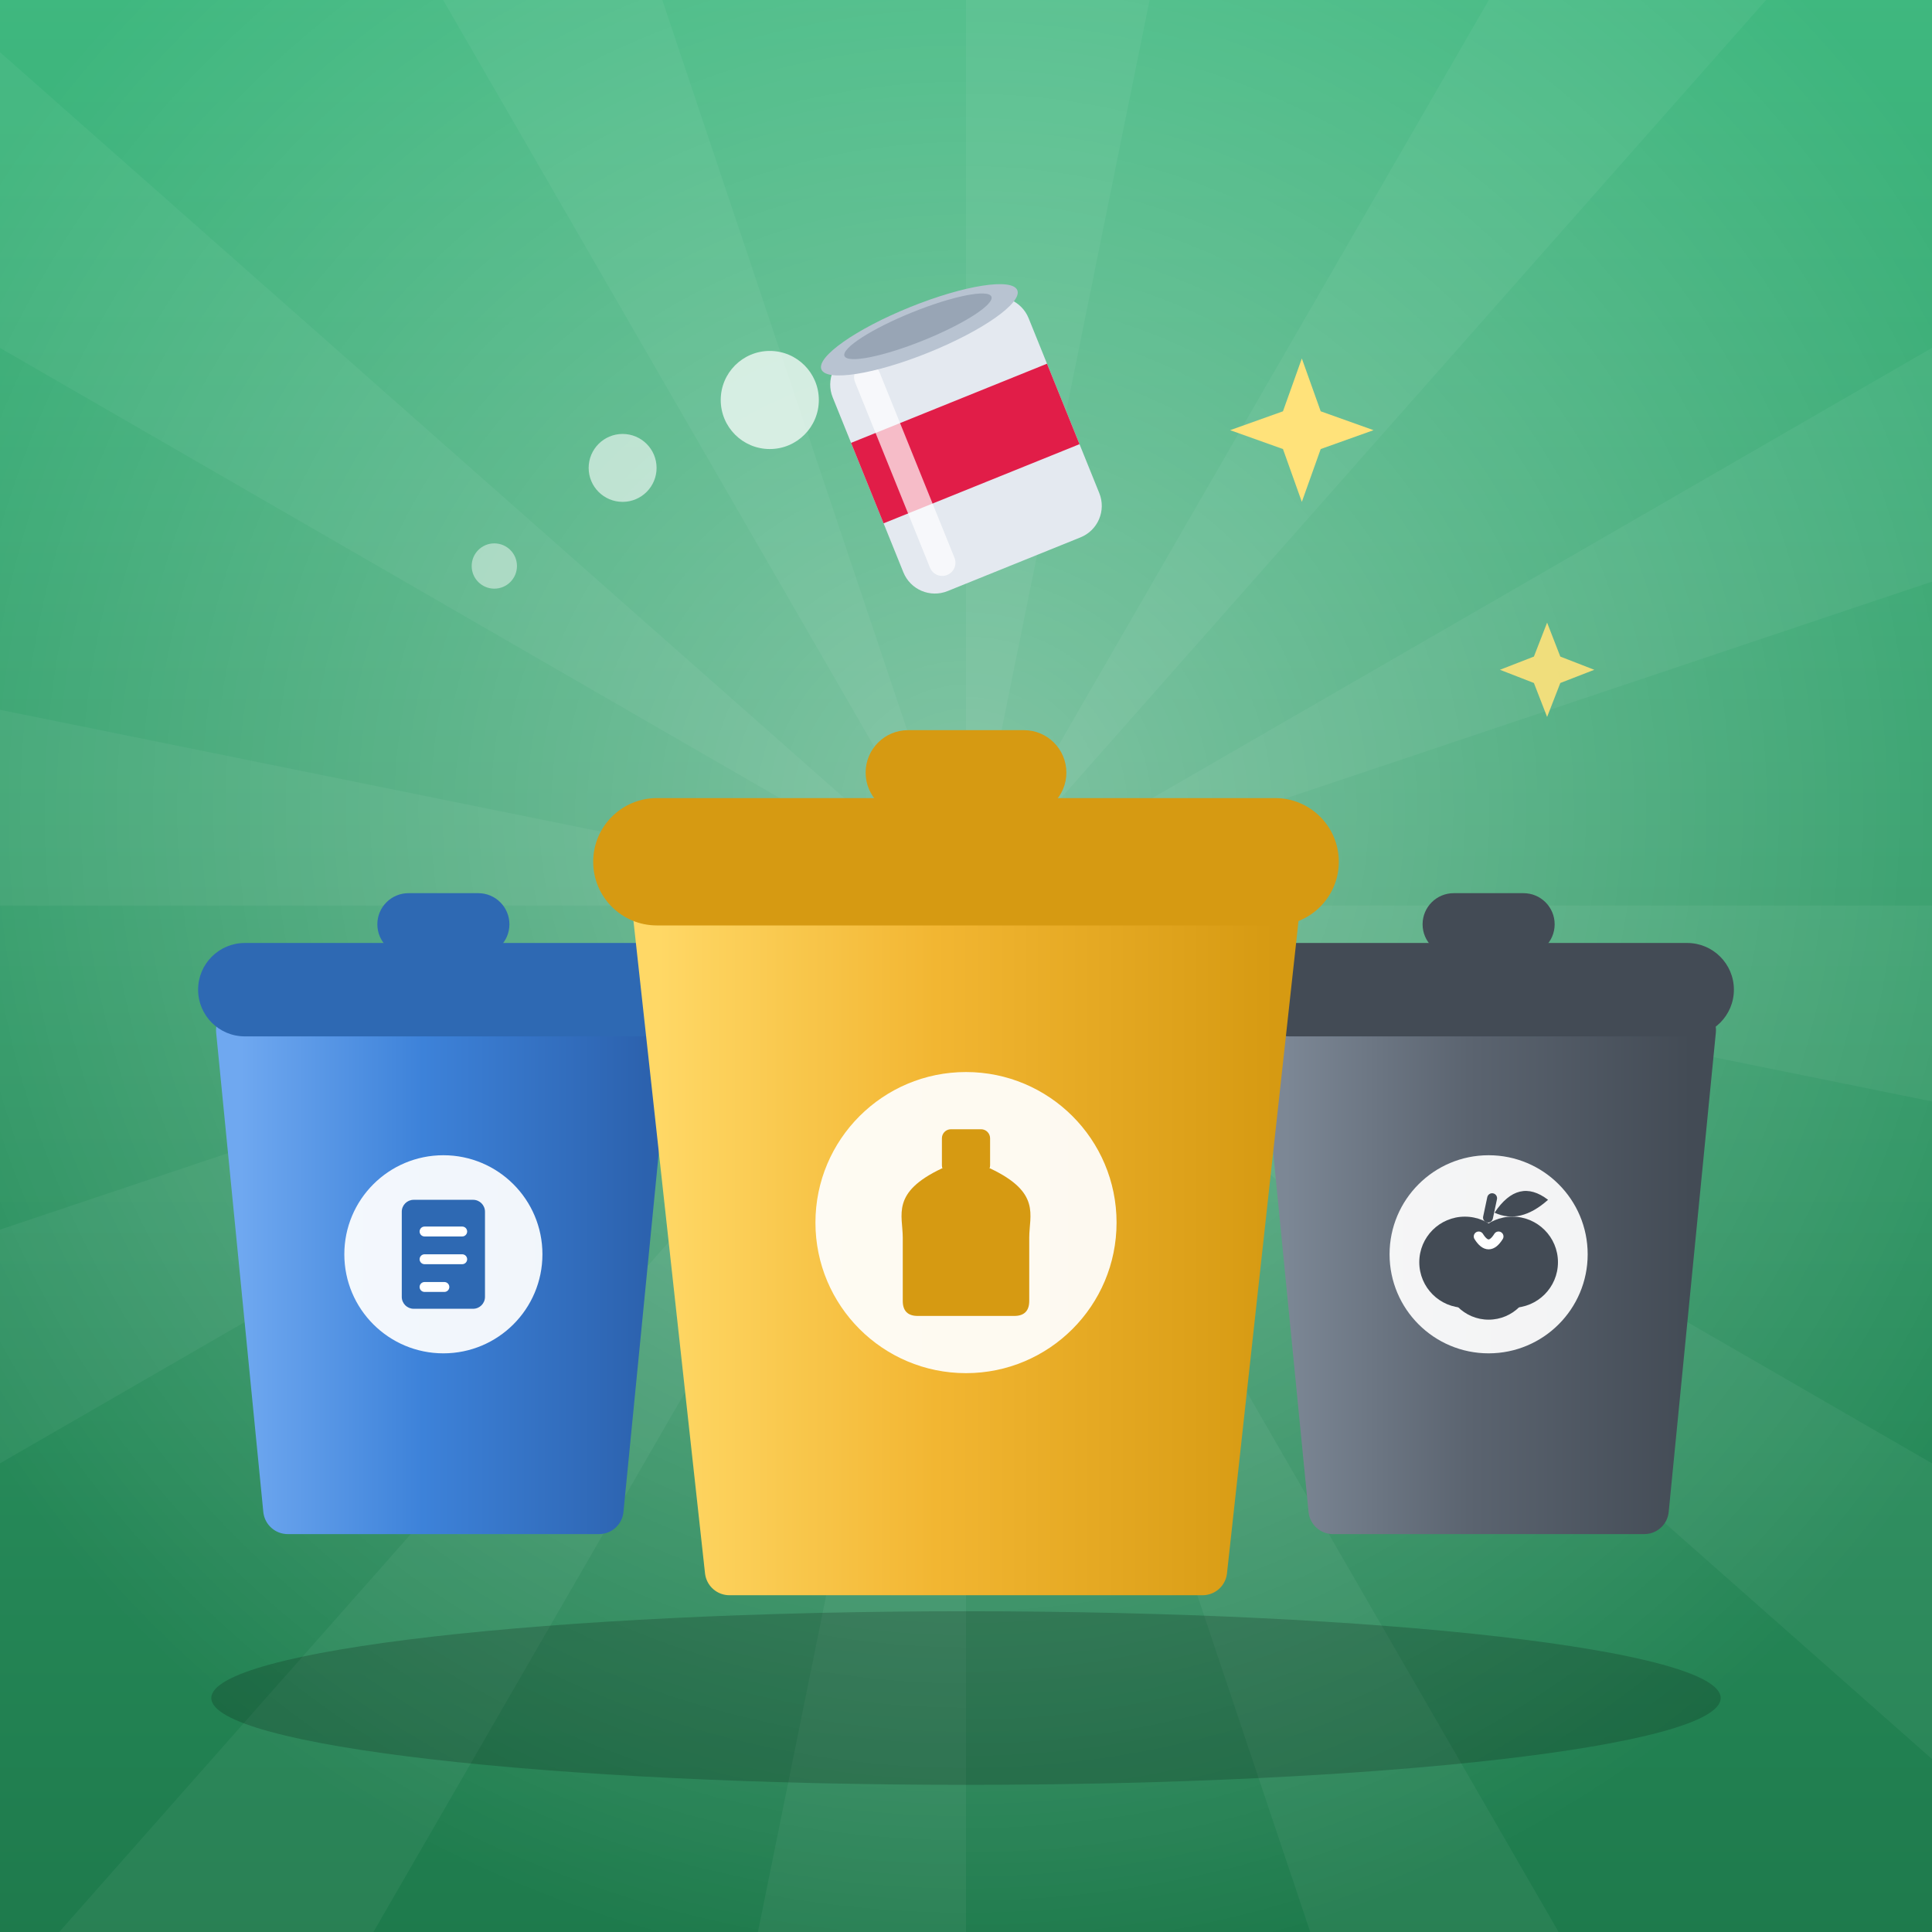
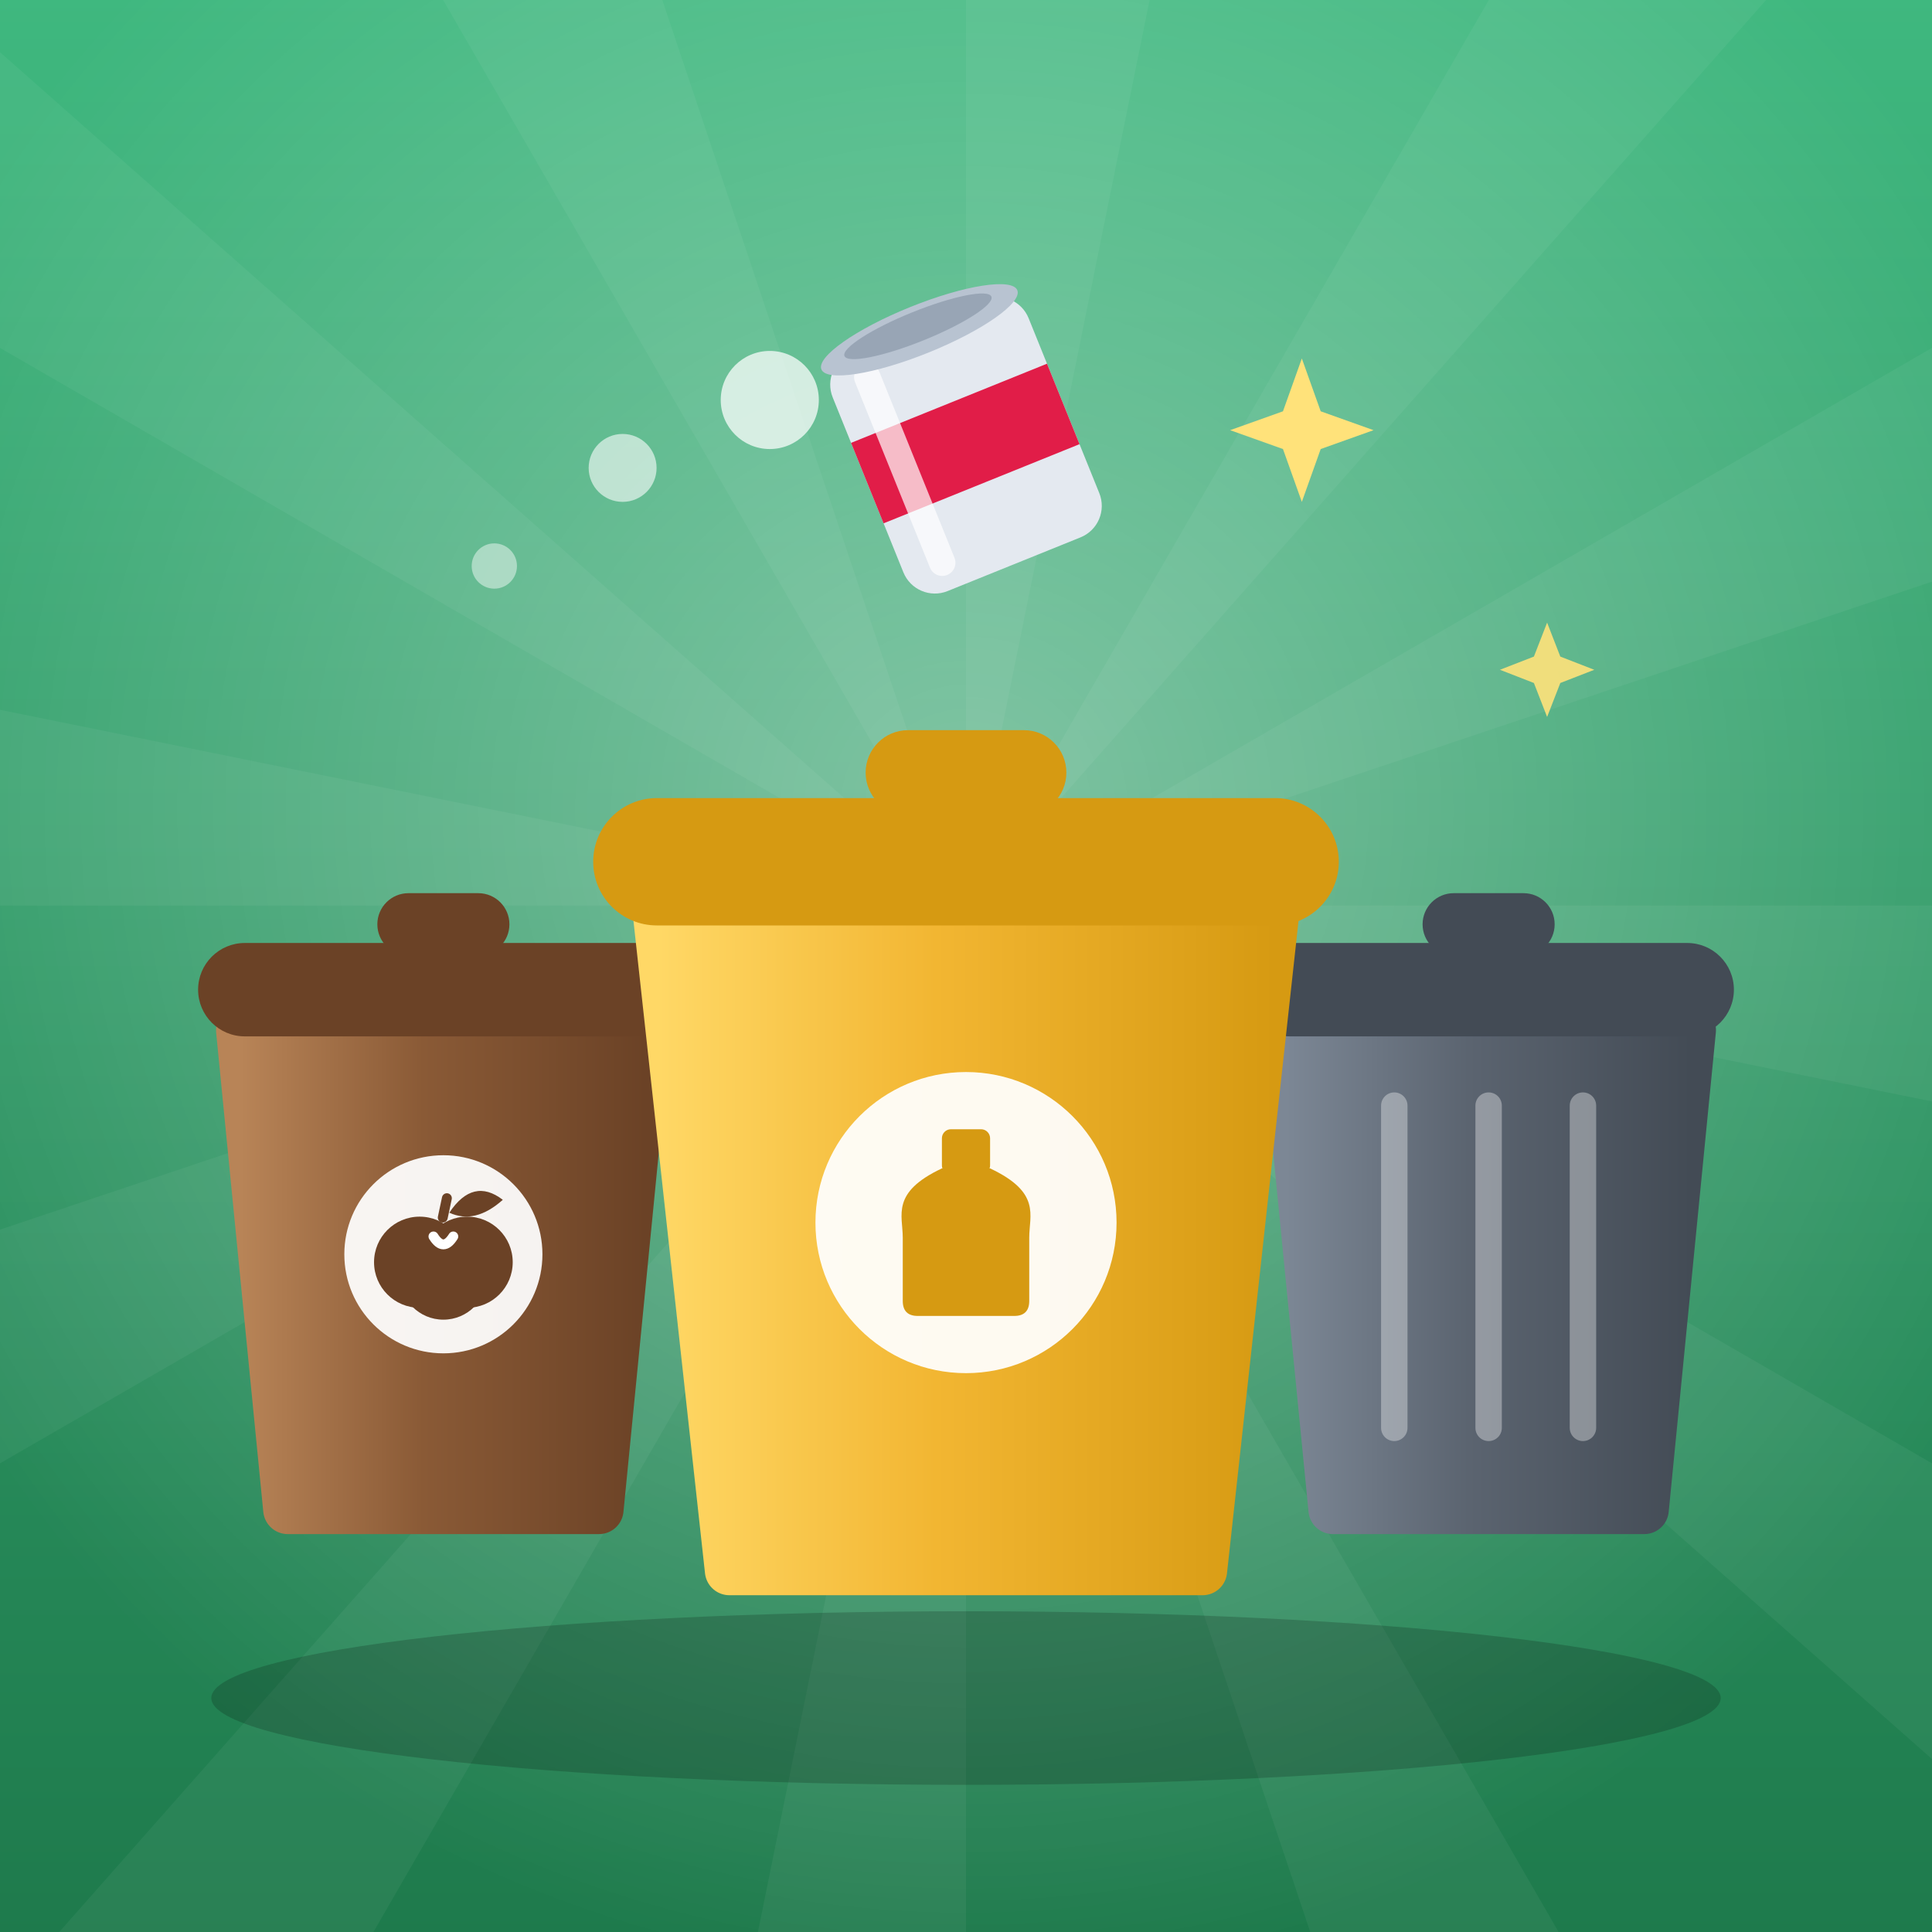
<svg xmlns="http://www.w3.org/2000/svg" viewBox="0 0 1024 1024" width="1024" height="1024">
  <defs>
    <linearGradient id="g" x1="0" y1="0" x2="0" y2="1">
      <stop offset="0" stop-color="#3FB87F" />
      <stop offset="1" stop-color="#1E7A4C" />
    </linearGradient>
  </defs>
  <rect width="1024" height="1024" fill="url(#g)" />
  <radialGradient id="glow" cx="0.5" cy="0.42" r="0.6">
    <stop offset="0" stop-color="#FFFFFF" stop-opacity="0.38" />
    <stop offset="1" stop-color="#FFFFFF" stop-opacity="0" />
  </radialGradient>
  <path d="M512 480 L512 -720 L750.403 -696.08 Z" fill="#FFFFFF" opacity="0.05" />
  <path d="M512 480 L1112 -559.23 L1306.503 -419.313 Z" fill="#FFFFFF" opacity="0.05" />
  <path d="M512 480 L1551.23 -120 L1649.717 98.423 Z" fill="#FFFFFF" opacity="0.05" />
  <path d="M512 480 L1712 480 L1688.08 718.403 Z" fill="#FFFFFF" opacity="0.05" />
  <path d="M512 480 L1551.23 1080 L1411.313 1274.503 Z" fill="#FFFFFF" opacity="0.05" />
  <path d="M512 480 L1112 1519.23 L893.577 1617.717 Z" fill="#FFFFFF" opacity="0.05" />
  <path d="M512 480 L512 1680 L273.597 1656.08 Z" fill="#FFFFFF" opacity="0.05" />
  <path d="M512 480 L-88 1519.23 L-282.503 1379.313 Z" fill="#FFFFFF" opacity="0.05" />
  <path d="M512 480 L-527.23 1080 L-625.717 861.577 Z" fill="#FFFFFF" opacity="0.05" />
  <path d="M512 480 L-688 480 L-664.08 241.597 Z" fill="#FFFFFF" opacity="0.05" />
  <path d="M512 480 L-527.23 -120 L-387.313 -314.503 Z" fill="#FFFFFF" opacity="0.05" />
  <path d="M512 480 L-88 -559.23 L130.423 -657.717 Z" fill="#FFFFFF" opacity="0.05" />
  <rect width="1024" height="1024" fill="url(#glow)" />
  <ellipse cx="512" cy="900" rx="400" ry="46" fill="#000" opacity="0.18" />
  <defs>
    <linearGradient id="gB" x1="0" y1="0" x2="1" y2="0">
-       <stop offset="0" stop-color="#6FA8F0" />
-       <stop offset="0.45" stop-color="#3D82D9" />
-       <stop offset="1" stop-color="#2C62AE" />
+       <stop offset="0" stop-color="#B88457" />
+       <stop offset="0.45" stop-color="#8A5A36" />
+       <stop offset="1" stop-color="#6B4226" />
    </linearGradient>
    <linearGradient id="gG" x1="0" y1="0" x2="1" y2="0">
      <stop offset="0" stop-color="#7C8795" />
      <stop offset="0.45" stop-color="#5B6470" />
      <stop offset="1" stop-color="#434B55" />
    </linearGradient>
    <linearGradient id="gY" x1="0" y1="0" x2="1" y2="0">
      <stop offset="0" stop-color="#FFD866" />
      <stop offset="0.45" stop-color="#F2B632" />
      <stop offset="1" stop-color="#D69A12" />
    </linearGradient>
  </defs>
  <g>
    <path d="M127.5 546 L342.5 546 L317.5 800.1 L152.5 800.1 Z" fill="url(#gB)" stroke="url(#gB)" stroke-width="26" stroke-linejoin="round" />
    <circle cx="235" cy="664.8" r="52.5" fill="#FFFFFF" opacity="0.93" />
-     <rect x="212.95" y="635.925" width="44.1" height="57.75" rx="6.3" fill="#2E69B3" />
-     <rect x="222.4" y="650.1" width="25.2" height="5.25" rx="2.625" fill="#fff" />
-     <rect x="222.4" y="664.8" width="25.2" height="5.25" rx="2.625" fill="#fff" />
-     <rect x="222.4" y="679.5" width="15.75" height="5.25" rx="2.625" fill="#fff" />
-     <rect x="105" y="499.8" width="260" height="49.5" rx="24.75" fill="#2E69B3" />
-     <rect x="200" y="473.4" width="70" height="33" rx="16.5" fill="#2E69B3" />
+     <circle cx="222.4" cy="669" r="24.15" fill="#6B4226" />
+     <circle cx="247.6" cy="669" r="24.15" fill="#6B4226" />
+     <circle cx="235" cy="676.35" r="23.1" fill="#6B4226" />
+     <rect x="232.375" y="632.25" width="5.25" height="15.75" rx="2.625" fill="#6B4226" transform="rotate(12 235 643.8)" />
+     <path d="M238.15 642.75 Q250.75 623.85 266.5 635.925 Q251.8 649.05 238.15 642.75 Z" fill="#6B4226" />
+     <path d="M229.75 655.35 Q235 663.75 240.25 655.35" stroke="#fff" stroke-width="5.25" fill="none" stroke-linecap="round" />
+     <rect x="105" y="499.8" width="260" height="49.5" rx="24.75" fill="#6B4226" />
+     <rect x="200" y="473.4" width="70" height="33" rx="16.5" fill="#6B4226" />
  </g>
  <g>
    <path d="M681.5 546 L896.5 546 L871.5 800.1 L706.5 800.1 Z" fill="url(#gG)" stroke="url(#gG)" stroke-width="26" stroke-linejoin="round" />
-     <circle cx="789" cy="664.8" r="52.5" fill="#FFFFFF" opacity="0.93" />
-     <circle cx="776.4" cy="669" r="24.15" fill="#434B55" />
-     <circle cx="801.6" cy="669" r="24.15" fill="#434B55" />
-     <circle cx="789" cy="676.35" r="23.1" fill="#434B55" />
-     <rect x="786.375" y="632.25" width="5.25" height="15.75" rx="2.625" fill="#434B55" transform="rotate(12 789 643.8)" />
-     <path d="M792.15 642.75 Q804.75 623.85 820.5 635.925 Q805.8 649.05 792.15 642.75 Z" fill="#434B55" />
-     <path d="M783.75 655.35 Q789 663.75 794.25 655.35" stroke="#fff" stroke-width="5.25" fill="none" stroke-linecap="round" />
+     <rect x="732" y="579" width="14" height="184.8" rx="7" fill="#FFFFFF" opacity="0.35" />
+     <rect x="782" y="579" width="14" height="184.8" rx="7" fill="#FFFFFF" opacity="0.35" />
+     <rect x="832" y="579" width="14" height="184.8" rx="7" fill="#FFFFFF" opacity="0.35" />
    <rect x="659" y="499.8" width="260" height="49.5" rx="24.75" fill="#434B55" />
    <rect x="754" y="473.4" width="70" height="33" rx="16.5" fill="#434B55" />
  </g>
  <g>
    <path d="M348.6 486 L675.4 486 L637.4 832.5 L386.6 832.5 Z" fill="url(#gY)" stroke="url(#gY)" stroke-width="26" stroke-linejoin="round" />
    <circle cx="512" cy="648" r="79.8" fill="#FFFFFF" opacity="0.93" />
    <rect x="499.232" y="598.524" width="25.536" height="23.94" rx="4.788" fill="#D69A12" />
    <path d="M499.232 619.272 C472.1 632.04 478.484 644.01 478.484 655.98 L478.484 689.496 Q478.484 697.476 486.464 697.476 L537.536 697.476 Q545.516 697.476 545.516 689.496 L545.516 655.98 C545.516 644.01 551.9 632.04 524.768 619.272 Z" fill="#D69A12" />
    <rect x="314.4" y="423" width="395.2" height="67.5" rx="33.75" fill="#D69A12" />
    <rect x="458.8" y="387" width="106.4" height="45" rx="22.5" fill="#D69A12" />
  </g>
  <g opacity="0.9">
    <circle cx="262" cy="300" r="12" fill="#FFFFFF" opacity="0.5" />
    <circle cx="330" cy="248" r="18" fill="#FFFFFF" opacity="0.65" />
    <circle cx="408" cy="212" r="26" fill="#FFFFFF" opacity="0.8" />
  </g>
  <g transform="rotate(-22 512 236)">
    <rect x="456" y="168" width="112" height="136" rx="18" fill="#E4E9F0" />
    <rect x="456" y="212" width="112" height="46" fill="#E11D48" />
    <rect x="470" y="176" width="14" height="120" rx="7" fill="#FFFFFF" opacity="0.7" />
    <ellipse cx="512" cy="170" rx="56" ry="13" fill="#B8C3D1" />
    <ellipse cx="512" cy="168" rx="42" ry="8" fill="#98A5B5" />
  </g>
  <path d="M690 190 l10 28 l28 10 l-28 10 l-10 28 l-10 -28 l-28 -10 l28 -10 z" fill="#FFE27A" />
  <path d="M820 330 l7 18 l18 7 l-18 7 l-7 18 l-7 -18 l-18 -7 l18 -7 z" fill="#FFE27A" opacity="0.9" />
</svg>
